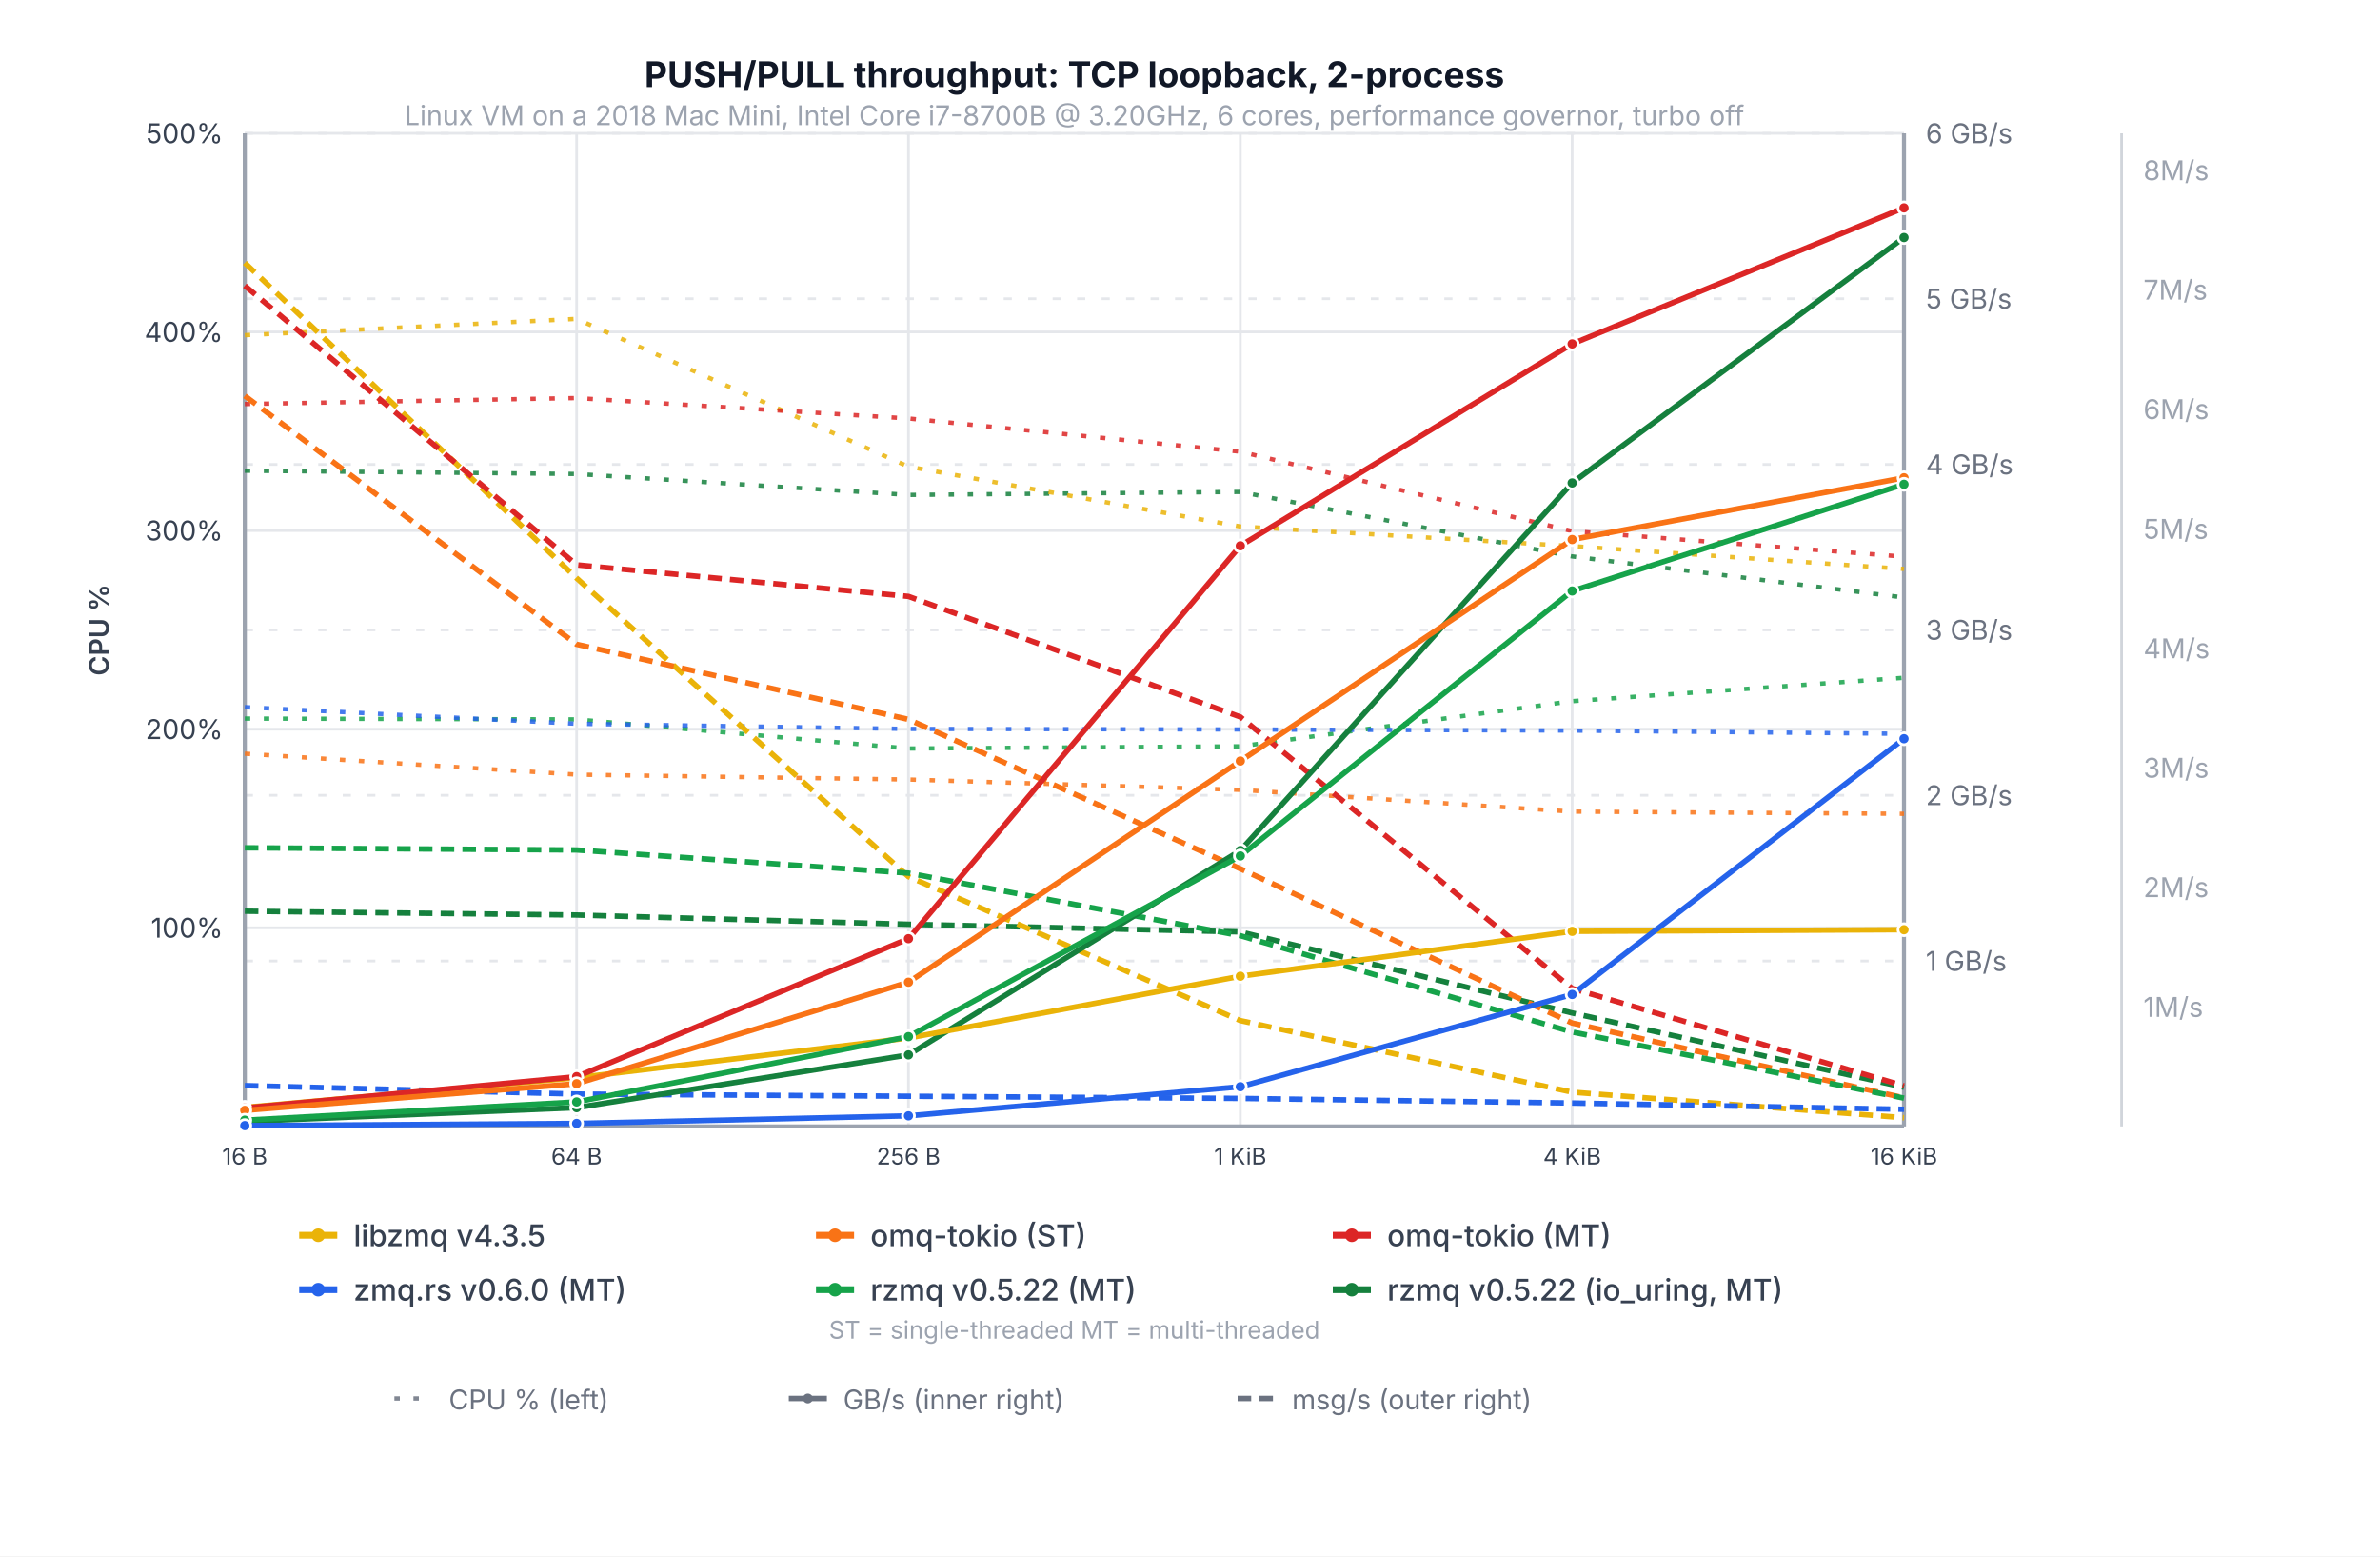
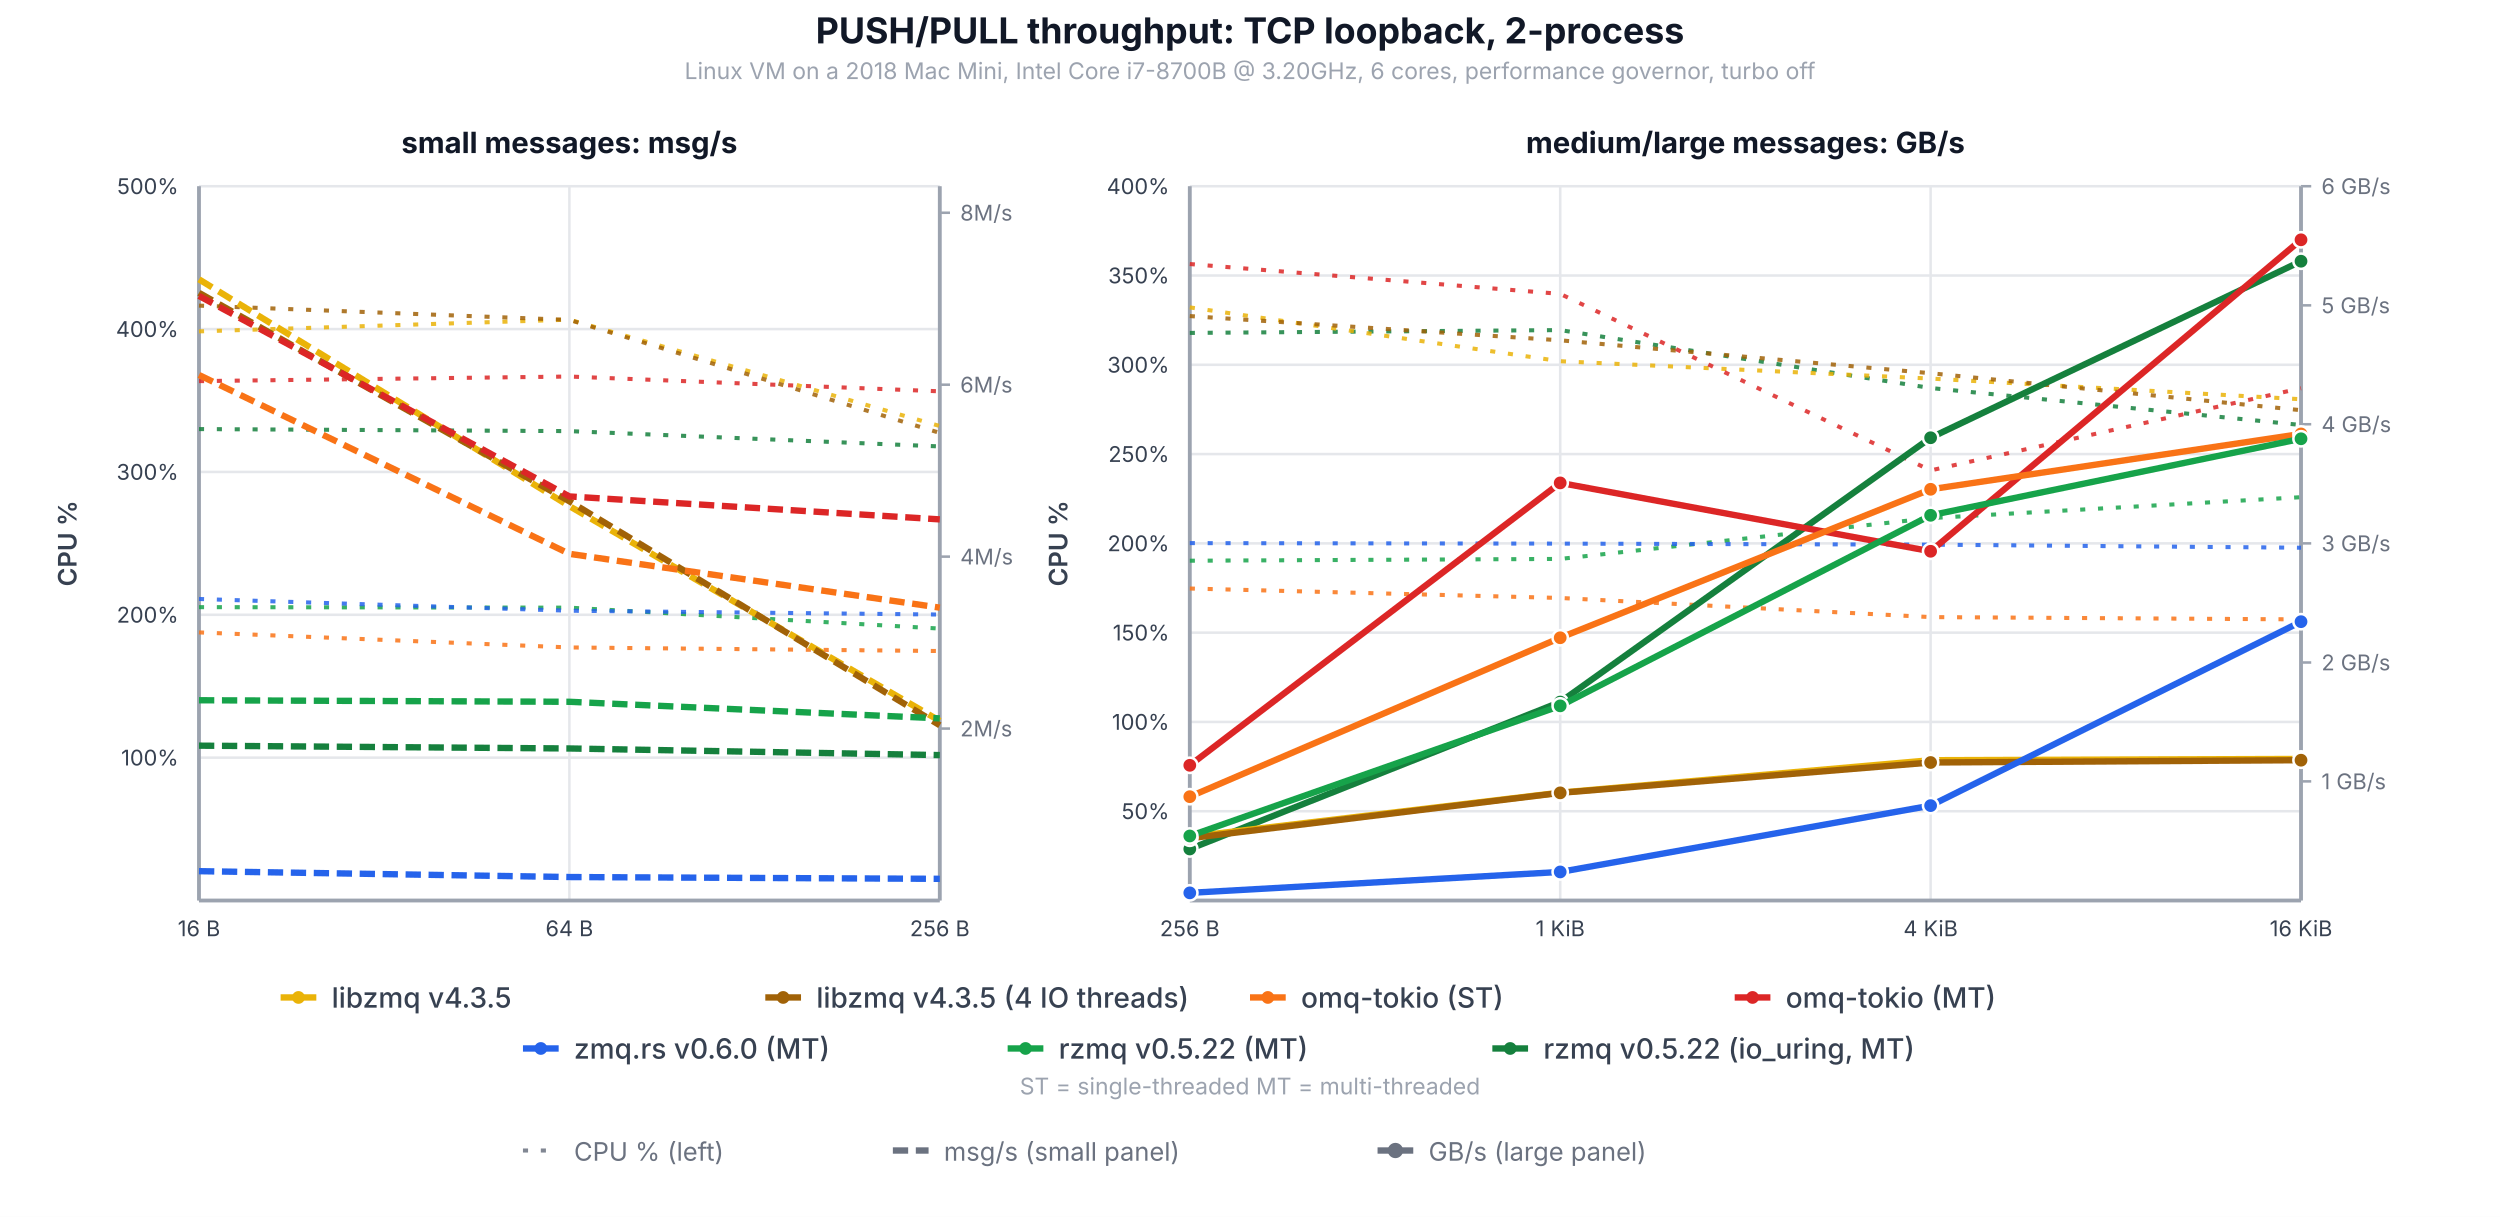
- <svg xmlns="http://www.w3.org/2000/svg" viewBox="0 0 875 572" font-family="system-ui, -apple-system, sans-serif">
-   <rect width="875" height="572" fill="white" />
-   <text x="395.0" y="32.0" text-anchor="middle" fill="#111827" font-size="13" font-weight="700">PUSH/PULL throughput: TCP loopback, 2-process</text>
-   <line x1="90.0" y1="341.0" x2="700.0" y2="341.0" stroke="#e5e7eb" stroke-width="1" />
-   <text x="82.0" y="341.0" text-anchor="end" dominant-baseline="middle" fill="#374151" font-size="10">100%</text>
-   <line x1="90.0" y1="268.0" x2="700.0" y2="268.0" stroke="#e5e7eb" stroke-width="1" />
-   <text x="82.0" y="268.0" text-anchor="end" dominant-baseline="middle" fill="#374151" font-size="10">200%</text>
-   <line x1="90.0" y1="195.0" x2="700.0" y2="195.0" stroke="#e5e7eb" stroke-width="1" />
-   <text x="82.0" y="195.0" text-anchor="end" dominant-baseline="middle" fill="#374151" font-size="10">300%</text>
-   <line x1="90.0" y1="122.0" x2="700.0" y2="122.0" stroke="#e5e7eb" stroke-width="1" />
-   <text x="82.0" y="122.0" text-anchor="end" dominant-baseline="middle" fill="#374151" font-size="10">400%</text>
-   <line x1="90.0" y1="49.0" x2="700.0" y2="49.0" stroke="#e5e7eb" stroke-width="1" />
-   <text x="82.0" y="49.0" text-anchor="end" dominant-baseline="middle" fill="#374151" font-size="10">500%</text>
-   <line x1="90.0" y1="353.2" x2="700.0" y2="353.2" stroke="#e5e7eb" stroke-width="1" stroke-dasharray="3,6" />
-   <text x="708.0" y="353.2" text-anchor="start" dominant-baseline="middle" fill="#6b7280" font-size="10">1 GB/s</text>
-   <line x1="90.0" y1="292.3" x2="700.0" y2="292.3" stroke="#e5e7eb" stroke-width="1" stroke-dasharray="3,6" />
-   <text x="708.0" y="292.3" text-anchor="start" dominant-baseline="middle" fill="#6b7280" font-size="10">2 GB/s</text>
-   <line x1="90.0" y1="231.5" x2="700.0" y2="231.5" stroke="#e5e7eb" stroke-width="1" stroke-dasharray="3,6" />
-   <text x="708.0" y="231.5" text-anchor="start" dominant-baseline="middle" fill="#6b7280" font-size="10">3 GB/s</text>
-   <line x1="90.0" y1="170.7" x2="700.0" y2="170.7" stroke="#e5e7eb" stroke-width="1" stroke-dasharray="3,6" />
-   <text x="708.0" y="170.7" text-anchor="start" dominant-baseline="middle" fill="#6b7280" font-size="10">4 GB/s</text>
-   <line x1="90.0" y1="109.8" x2="700.0" y2="109.8" stroke="#e5e7eb" stroke-width="1" stroke-dasharray="3,6" />
-   <text x="708.0" y="109.8" text-anchor="start" dominant-baseline="middle" fill="#6b7280" font-size="10">5 GB/s</text>
-   <line x1="90.0" y1="49.0" x2="700.0" y2="49.0" stroke="#e5e7eb" stroke-width="1" stroke-dasharray="3,6" />
-   <text x="708.0" y="49.0" text-anchor="start" dominant-baseline="middle" fill="#6b7280" font-size="10">6 GB/s</text>
-   <text x="788.0" y="370.1" text-anchor="start" dominant-baseline="middle" fill="#9ca3af" font-size="10">1M/s</text>
-   <text x="788.0" y="326.1" text-anchor="start" dominant-baseline="middle" fill="#9ca3af" font-size="10">2M/s</text>
-   <text x="788.0" y="282.2" text-anchor="start" dominant-baseline="middle" fill="#9ca3af" font-size="10">3M/s</text>
-   <text x="788.0" y="238.3" text-anchor="start" dominant-baseline="middle" fill="#9ca3af" font-size="10">4M/s</text>
-   <text x="788.0" y="194.4" text-anchor="start" dominant-baseline="middle" fill="#9ca3af" font-size="10">5M/s</text>
-   <text x="788.0" y="150.4" text-anchor="start" dominant-baseline="middle" fill="#9ca3af" font-size="10">6M/s</text>
-   <text x="788.0" y="106.5" text-anchor="start" dominant-baseline="middle" fill="#9ca3af" font-size="10">7M/s</text>
-   <text x="788.0" y="62.6" text-anchor="start" dominant-baseline="middle" fill="#9ca3af" font-size="10">8M/s</text>
-   <line x1="90.0" y1="49.0" x2="90.0" y2="414.0" stroke="#e5e7eb" stroke-width="1" />
-   <line x1="212.0" y1="49.0" x2="212.0" y2="414.0" stroke="#e5e7eb" stroke-width="1" />
-   <line x1="334.0" y1="49.0" x2="334.0" y2="414.0" stroke="#e5e7eb" stroke-width="1" />
-   <line x1="456.0" y1="49.0" x2="456.0" y2="414.0" stroke="#e5e7eb" stroke-width="1" />
-   <line x1="578.0" y1="49.0" x2="578.0" y2="414.0" stroke="#e5e7eb" stroke-width="1" />
-   <line x1="700.0" y1="49.0" x2="700.0" y2="414.0" stroke="#e5e7eb" stroke-width="1" />
-   <line x1="90.0" y1="49.0" x2="90.0" y2="414.0" stroke="#9ca3af" stroke-width="1.5" />
-   <line x1="700.0" y1="49.0" x2="700.0" y2="414.0" stroke="#9ca3af" stroke-width="1.5" />
-   <line x1="90.0" y1="414.0" x2="700.0" y2="414.0" stroke="#9ca3af" stroke-width="1.5" />
-   <line x1="780.0" y1="49.0" x2="780.0" y2="414.0" stroke="#d1d5db" stroke-width="1" />
-   <text x="40.0" y="231.5" text-anchor="middle" fill="#374151" font-size="10" font-weight="600" transform="rotate(-90,40.0,231.5)">CPU %</text>
-   <polyline points="90.0,173.0 212.0,174.2 334.0,181.9 456.0,180.8 578.0,204.5 700.0,219.6" fill="none" stroke="#15803d" stroke-width="1.6" stroke-dasharray="2,5" opacity="0.85" />
-   <polyline points="90.0,123.2 212.0,117.2 334.0,171.5 456.0,193.5 578.0,200.7 700.0,209.1" fill="none" stroke="#eab308" stroke-width="1.6" stroke-dasharray="2,5" opacity="0.85" />
-   <polyline points="90.0,148.5 212.0,146.3 334.0,153.8 456.0,166.0 578.0,195.2 700.0,204.6" fill="none" stroke="#dc2626" stroke-width="1.6" stroke-dasharray="2,5" opacity="0.85" />
-   <polyline points="90.0,277.0 212.0,284.7 334.0,286.5 456.0,290.3 578.0,298.3 700.0,299.1" fill="none" stroke="#f97316" stroke-width="1.6" stroke-dasharray="2,5" opacity="0.85" />
-   <polyline points="90.0,264.1 212.0,264.4 334.0,275.1 456.0,274.3 578.0,257.7 700.0,249.1" fill="none" stroke="#16a34a" stroke-width="1.6" stroke-dasharray="2,5" opacity="0.85" />
-   <polyline points="90.0,259.9 212.0,266.0 334.0,267.9 456.0,268.1 578.0,268.5 700.0,269.7" fill="none" stroke="#2563eb" stroke-width="1.6" stroke-dasharray="2,5" opacity="0.85" />
-   <polyline points="90.0,334.9 212.0,336.3 334.0,339.7 456.0,342.5 578.0,372.3 700.0,399.6" fill="none" stroke="#15803d" stroke-width="2.0" stroke-dasharray="5,3" />
-   <polyline points="90.0,96.6 212.0,212.5 334.0,322.2 456.0,375.1 578.0,401.4 700.0,410.8" fill="none" stroke="#eab308" stroke-width="2.0" stroke-dasharray="5,3" />
-   <polyline points="90.0,105.0 212.0,207.6 334.0,219.2 456.0,263.5 578.0,363.3 700.0,399.1" fill="none" stroke="#dc2626" stroke-width="2.0" stroke-dasharray="5,3" />
-   <polyline points="90.0,145.5 212.0,236.8 334.0,264.4 456.0,319.3 578.0,376.0 700.0,403.5" fill="none" stroke="#f97316" stroke-width="2.0" stroke-dasharray="5,3" />
-   <polyline points="90.0,311.6 212.0,312.4 334.0,320.9 456.0,343.9 578.0,379.3 700.0,403.6" fill="none" stroke="#16a34a" stroke-width="2.0" stroke-dasharray="5,3" />
-   <polyline points="90.0,399.0 212.0,402.1 334.0,402.9 456.0,403.7 578.0,405.4 700.0,407.7" fill="none" stroke="#2563eb" stroke-width="2.0" stroke-dasharray="5,3" />
-   <polyline points="90.0,412.2 212.0,407.1 334.0,387.7 456.0,312.6 578.0,177.5 700.0,87.3" fill="none" stroke="#15803d" stroke-width="2.0" stroke-linecap="round" stroke-linejoin="round" />
-   <circle cx="90.0" cy="412.2" r="2.2" fill="#15803d" stroke="white" stroke-width="1" />
-   <circle cx="212.0" cy="407.1" r="2.2" fill="#15803d" stroke="white" stroke-width="1" />
-   <circle cx="334.0" cy="387.7" r="2.2" fill="#15803d" stroke="white" stroke-width="1" />
-   <circle cx="456.0" cy="312.6" r="2.2" fill="#15803d" stroke="white" stroke-width="1" />
-   <circle cx="578.0" cy="177.5" r="2.2" fill="#15803d" stroke="white" stroke-width="1" />
-   <circle cx="700.0" cy="87.3" r="2.2" fill="#15803d" stroke="white" stroke-width="1" />
-   <polyline points="90.0,407.0 212.0,396.1 334.0,381.5 456.0,358.8 578.0,342.3 700.0,341.7" fill="none" stroke="#eab308" stroke-width="2.0" stroke-linecap="round" stroke-linejoin="round" />
-   <circle cx="90.0" cy="407.0" r="2.2" fill="#eab308" stroke="white" stroke-width="1" />
-   <circle cx="212.0" cy="396.1" r="2.2" fill="#eab308" stroke="white" stroke-width="1" />
-   <circle cx="334.0" cy="381.5" r="2.2" fill="#eab308" stroke="white" stroke-width="1" />
-   <circle cx="456.0" cy="358.8" r="2.2" fill="#eab308" stroke="white" stroke-width="1" />
-   <circle cx="578.0" cy="342.3" r="2.2" fill="#eab308" stroke="white" stroke-width="1" />
-   <circle cx="700.0" cy="341.7" r="2.2" fill="#eab308" stroke="white" stroke-width="1" />
-   <polyline points="90.0,407.2 212.0,395.7 334.0,345.0 456.0,200.6 578.0,126.4 700.0,76.4" fill="none" stroke="#dc2626" stroke-width="2.0" stroke-linecap="round" stroke-linejoin="round" />
-   <circle cx="90.0" cy="407.2" r="2.2" fill="#dc2626" stroke="white" stroke-width="1" />
-   <circle cx="212.0" cy="395.7" r="2.2" fill="#dc2626" stroke="white" stroke-width="1" />
-   <circle cx="334.0" cy="345.0" r="2.2" fill="#dc2626" stroke="white" stroke-width="1" />
-   <circle cx="456.0" cy="200.6" r="2.2" fill="#dc2626" stroke="white" stroke-width="1" />
-   <circle cx="578.0" cy="126.4" r="2.2" fill="#dc2626" stroke="white" stroke-width="1" />
-   <circle cx="700.0" cy="76.4" r="2.2" fill="#dc2626" stroke="white" stroke-width="1" />
-   <polyline points="90.0,408.1 212.0,398.3 334.0,361.0 456.0,279.7 578.0,198.3 700.0,175.6" fill="none" stroke="#f97316" stroke-width="2.0" stroke-linecap="round" stroke-linejoin="round" />
-   <circle cx="90.0" cy="408.1" r="2.2" fill="#f97316" stroke="white" stroke-width="1" />
-   <circle cx="212.0" cy="398.3" r="2.2" fill="#f97316" stroke="white" stroke-width="1" />
-   <circle cx="334.0" cy="361.0" r="2.2" fill="#f97316" stroke="white" stroke-width="1" />
-   <circle cx="456.0" cy="279.7" r="2.2" fill="#f97316" stroke="white" stroke-width="1" />
-   <circle cx="578.0" cy="198.3" r="2.2" fill="#f97316" stroke="white" stroke-width="1" />
-   <circle cx="700.0" cy="175.6" r="2.2" fill="#f97316" stroke="white" stroke-width="1" />
-   <polyline points="90.0,411.7 212.0,405.0 334.0,381.0 456.0,314.6 578.0,217.2 700.0,178.0" fill="none" stroke="#16a34a" stroke-width="2.0" stroke-linecap="round" stroke-linejoin="round" />
-   <circle cx="90.0" cy="411.7" r="2.2" fill="#16a34a" stroke="white" stroke-width="1" />
-   <circle cx="212.0" cy="405.0" r="2.2" fill="#16a34a" stroke="white" stroke-width="1" />
-   <circle cx="334.0" cy="381.0" r="2.2" fill="#16a34a" stroke="white" stroke-width="1" />
-   <circle cx="456.0" cy="314.6" r="2.2" fill="#16a34a" stroke="white" stroke-width="1" />
-   <circle cx="578.0" cy="217.2" r="2.2" fill="#16a34a" stroke="white" stroke-width="1" />
-   <circle cx="700.0" cy="178.0" r="2.2" fill="#16a34a" stroke="white" stroke-width="1" />
-   <polyline points="90.0,413.7 212.0,412.9 334.0,410.1 456.0,399.4 578.0,365.5 700.0,271.5" fill="none" stroke="#2563eb" stroke-width="2.0" stroke-linecap="round" stroke-linejoin="round" />
-   <circle cx="90.0" cy="413.7" r="2.2" fill="#2563eb" stroke="white" stroke-width="1" />
-   <circle cx="212.0" cy="412.9" r="2.2" fill="#2563eb" stroke="white" stroke-width="1" />
-   <circle cx="334.0" cy="410.1" r="2.2" fill="#2563eb" stroke="white" stroke-width="1" />
-   <circle cx="456.0" cy="399.4" r="2.2" fill="#2563eb" stroke="white" stroke-width="1" />
-   <circle cx="578.0" cy="365.5" r="2.2" fill="#2563eb" stroke="white" stroke-width="1" />
-   <circle cx="700.0" cy="271.5" r="2.2" fill="#2563eb" stroke="white" stroke-width="1" />
-   <text x="90.0" y="428.0" text-anchor="middle" fill="#374151" font-size="8.5">16 B</text>
-   <text x="212.0" y="428.0" text-anchor="middle" fill="#374151" font-size="8.5">64 B</text>
-   <text x="334.0" y="428.0" text-anchor="middle" fill="#374151" font-size="8.5">256 B</text>
-   <text x="456.0" y="428.0" text-anchor="middle" fill="#374151" font-size="8.5">1 KiB</text>
-   <text x="578.0" y="428.0" text-anchor="middle" fill="#374151" font-size="8.5">4 KiB</text>
-   <text x="700.0" y="428.0" text-anchor="middle" fill="#374151" font-size="8.5">16 KiB</text>
-   <text x="395.0" y="46" text-anchor="middle" fill="#9ca3af" font-size="10">Linux VM on a 2018 Mac Mini, Intel Core i7-8700B @ 3.20GHz, 6 cores, performance governor, turbo off</text>
-   <line x1="110" y1="454" x2="124" y2="454" stroke="#eab308" stroke-width="2.5" />
-   <circle cx="117" cy="454" r="2.5" fill="#eab308" />
-   <text x="130" y="458" fill="#374151" font-size="11" font-weight="500">libzmq v4.3.5</text>
-   <line x1="300" y1="454" x2="314" y2="454" stroke="#f97316" stroke-width="2.5" />
-   <circle cx="307" cy="454" r="2.5" fill="#f97316" />
-   <text x="320" y="458" fill="#374151" font-size="11" font-weight="500">omq-tokio (ST)</text>
-   <line x1="490" y1="454" x2="504" y2="454" stroke="#dc2626" stroke-width="2.5" />
-   <circle cx="497" cy="454" r="2.5" fill="#dc2626" />
-   <text x="510" y="458" fill="#374151" font-size="11" font-weight="500">omq-tokio (MT)</text>
-   <line x1="110" y1="474" x2="124" y2="474" stroke="#2563eb" stroke-width="2.5" />
-   <circle cx="117" cy="474" r="2.5" fill="#2563eb" />
-   <text x="130" y="478" fill="#374151" font-size="11" font-weight="500">zmq.rs v0.6.0 (MT)</text>
-   <line x1="300" y1="474" x2="314" y2="474" stroke="#16a34a" stroke-width="2.5" />
-   <circle cx="307" cy="474" r="2.5" fill="#16a34a" />
-   <text x="320" y="478" fill="#374151" font-size="11" font-weight="500">rzmq v0.5.22 (MT)</text>
-   <line x1="490" y1="474" x2="504" y2="474" stroke="#15803d" stroke-width="2.5" />
-   <circle cx="497" cy="474" r="2.5" fill="#15803d" />
-   <text x="510" y="478" fill="#374151" font-size="11" font-weight="500">rzmq v0.5.22 (io_uring, MT)</text>
-   <text x="395.0" y="492" text-anchor="middle" fill="#9ca3af" font-size="9">ST = single-threaded   MT = multi-threaded</text>
-   <line x1="145" y1="514" x2="159" y2="514" stroke="#6b7280" stroke-width="1.6" stroke-dasharray="2,5" opacity="0.85" />
-   <text x="165" y="518" fill="#6b7280" font-size="10">CPU % (left)</text>
-   <line x1="290" y1="514" x2="304" y2="514" stroke="#6b7280" stroke-width="2.0" />
-   <circle cx="297" cy="514" r="1.8" fill="#6b7280" />
-   <text x="310" y="518" fill="#6b7280" font-size="10">GB/s (inner right)</text>
-   <line x1="455" y1="514" x2="469" y2="514" stroke="#6b7280" stroke-width="2.0" stroke-dasharray="5,3" />
-   <text x="475" y="518" fill="#6b7280" font-size="10">msg/s (outer right)</text>
+ <svg xmlns="http://www.w3.org/2000/svg" viewBox="0 0 980 477" font-family="system-ui, -apple-system, sans-serif">
+   <rect width="980" height="477" fill="white" />
+   <text x="490.0" y="17.0" text-anchor="middle" fill="#111827" font-size="14" font-weight="700">PUSH/PULL throughput: TCP loopback, 2-process</text>
+   <text x="490.0" y="31.0" text-anchor="middle" fill="#9ca3af" font-size="9">Linux VM on a 2018 Mac Mini, Intel Core i7-8700B @ 3.20GHz, 6 cores, performance governor, turbo off</text>
+   <text x="223.2" y="60.0" text-anchor="middle" fill="#111827" font-size="11.5" font-weight="700">small messages: msg/s</text>
+   <line x1="78.0" y1="297.0" x2="368.4" y2="297.0" stroke="#e5e7eb" stroke-width="1" />
+   <text x="70.0" y="297.0" text-anchor="end" dominant-baseline="middle" fill="#374151" font-size="8.5">100%</text>
+   <line x1="78.0" y1="241.0" x2="368.4" y2="241.0" stroke="#e5e7eb" stroke-width="1" />
+   <text x="70.0" y="241.0" text-anchor="end" dominant-baseline="middle" fill="#374151" font-size="8.5">200%</text>
+   <line x1="78.0" y1="185.0" x2="368.4" y2="185.0" stroke="#e5e7eb" stroke-width="1" />
+   <text x="70.0" y="185.0" text-anchor="end" dominant-baseline="middle" fill="#374151" font-size="8.5">300%</text>
+   <line x1="78.0" y1="129.0" x2="368.4" y2="129.0" stroke="#e5e7eb" stroke-width="1" />
+   <text x="70.0" y="129.0" text-anchor="end" dominant-baseline="middle" fill="#374151" font-size="8.5">400%</text>
+   <line x1="78.0" y1="73.0" x2="368.4" y2="73.0" stroke="#e5e7eb" stroke-width="1" />
+   <text x="70.0" y="73.0" text-anchor="end" dominant-baseline="middle" fill="#374151" font-size="8.5">500%</text>
+   <line x1="368.4" y1="285.6" x2="372.4" y2="285.6" stroke="#9ca3af" stroke-width="1" />
+   <text x="376.4" y="285.6" text-anchor="start" dominant-baseline="middle" fill="#6b7280" font-size="8.5">2M/s</text>
+   <line x1="368.4" y1="218.2" x2="372.4" y2="218.2" stroke="#9ca3af" stroke-width="1" />
+   <text x="376.4" y="218.2" text-anchor="start" dominant-baseline="middle" fill="#6b7280" font-size="8.5">4M/s</text>
+   <line x1="368.4" y1="150.8" x2="372.4" y2="150.8" stroke="#9ca3af" stroke-width="1" />
+   <text x="376.4" y="150.8" text-anchor="start" dominant-baseline="middle" fill="#6b7280" font-size="8.5">6M/s</text>
+   <line x1="368.4" y1="83.4" x2="372.4" y2="83.4" stroke="#9ca3af" stroke-width="1" />
+   <text x="376.4" y="83.4" text-anchor="start" dominant-baseline="middle" fill="#6b7280" font-size="8.5">8M/s</text>
+   <line x1="78.0" y1="73.0" x2="78.0" y2="353.0" stroke="#e5e7eb" stroke-width="1" />
+   <line x1="223.2" y1="73.0" x2="223.2" y2="353.0" stroke="#e5e7eb" stroke-width="1" />
+   <line x1="368.4" y1="73.0" x2="368.4" y2="353.0" stroke="#e5e7eb" stroke-width="1" />
+   <line x1="78.0" y1="73.0" x2="78.0" y2="353.0" stroke="#9ca3af" stroke-width="1.5" />
+   <line x1="368.4" y1="73.0" x2="368.4" y2="353.0" stroke="#9ca3af" stroke-width="1.5" />
+   <line x1="78.0" y1="353.0" x2="368.4" y2="353.0" stroke="#9ca3af" stroke-width="1.5" />
+   <text x="30.0" y="213.0" text-anchor="middle" fill="#374151" font-size="10" font-weight="600" transform="rotate(-90,30.0,213.0)">CPU %</text>
+   <polyline points="78.0,168.2 223.2,169.0 368.4,175.0" fill="none" stroke="#15803d" stroke-width="1.6" stroke-dasharray="2,5" opacity="0.85" />
+   <polyline points="78.0,129.9 223.2,125.3 368.4,167.0" fill="none" stroke="#eab308" stroke-width="1.6" stroke-dasharray="2,5" opacity="0.85" />
+   <polyline points="78.0,119.8 223.2,125.4 368.4,169.7" fill="none" stroke="#a16207" stroke-width="1.6" stroke-dasharray="2,5" opacity="0.85" />
+   <polyline points="78.0,149.4 223.2,147.6 368.4,153.4" fill="none" stroke="#dc2626" stroke-width="1.6" stroke-dasharray="2,5" opacity="0.85" />
+   <polyline points="78.0,247.9 223.2,253.8 368.4,255.2" fill="none" stroke="#f97316" stroke-width="1.6" stroke-dasharray="2,5" opacity="0.85" />
+   <polyline points="78.0,238.0 223.2,238.2 368.4,246.4" fill="none" stroke="#16a34a" stroke-width="1.6" stroke-dasharray="2,5" opacity="0.85" />
+   <polyline points="78.0,234.8 223.2,239.4 368.4,240.9" fill="none" stroke="#2563eb" stroke-width="1.6" stroke-dasharray="2,5" opacity="0.85" />
+   <polyline points="78.0,292.3 223.2,293.4 368.4,296.0" fill="none" stroke="#15803d" stroke-width="2.5" stroke-dasharray="6,3" />
+   <polyline points="78.0,109.5 223.2,198.4 368.4,282.6" fill="none" stroke="#eab308" stroke-width="2.5" stroke-dasharray="6,3" />
+   <polyline points="78.0,114.8 223.2,196.5 368.4,284.3" fill="none" stroke="#a16207" stroke-width="2.5" stroke-dasharray="6,3" />
+   <polyline points="78.0,116.0 223.2,194.6 368.4,203.6" fill="none" stroke="#dc2626" stroke-width="2.5" stroke-dasharray="6,3" />
+   <polyline points="78.0,147.0 223.2,217.1 368.4,238.2" fill="none" stroke="#f97316" stroke-width="2.5" stroke-dasharray="6,3" />
+   <polyline points="78.0,274.5 223.2,275.1 368.4,281.6" fill="none" stroke="#16a34a" stroke-width="2.5" stroke-dasharray="6,3" />
+   <polyline points="78.0,341.5 223.2,343.8 368.4,344.5" fill="none" stroke="#2563eb" stroke-width="2.5" stroke-dasharray="6,3" />
+   <text x="78.0" y="367.0" text-anchor="middle" fill="#374151" font-size="8.5">16 B</text>
+   <text x="223.2" y="367.0" text-anchor="middle" fill="#374151" font-size="8.5">64 B</text>
+   <text x="368.4" y="367.0" text-anchor="middle" fill="#374151" font-size="8.5">256 B</text>
+   <text x="684.2" y="60.0" text-anchor="middle" fill="#111827" font-size="11.5" font-weight="700">medium/large messages: GB/s</text>
+   <line x1="466.4" y1="318.0" x2="902.0" y2="318.0" stroke="#e5e7eb" stroke-width="1" />
+   <text x="458.4" y="318.0" text-anchor="end" dominant-baseline="middle" fill="#374151" font-size="8.5">50%</text>
+   <line x1="466.4" y1="283.0" x2="902.0" y2="283.0" stroke="#e5e7eb" stroke-width="1" />
+   <text x="458.4" y="283.0" text-anchor="end" dominant-baseline="middle" fill="#374151" font-size="8.5">100%</text>
+   <line x1="466.4" y1="248.0" x2="902.0" y2="248.0" stroke="#e5e7eb" stroke-width="1" />
+   <text x="458.4" y="248.0" text-anchor="end" dominant-baseline="middle" fill="#374151" font-size="8.5">150%</text>
+   <line x1="466.4" y1="213.0" x2="902.0" y2="213.0" stroke="#e5e7eb" stroke-width="1" />
+   <text x="458.4" y="213.0" text-anchor="end" dominant-baseline="middle" fill="#374151" font-size="8.5">200%</text>
+   <line x1="466.4" y1="178.0" x2="902.0" y2="178.0" stroke="#e5e7eb" stroke-width="1" />
+   <text x="458.4" y="178.0" text-anchor="end" dominant-baseline="middle" fill="#374151" font-size="8.5">250%</text>
+   <line x1="466.4" y1="143.0" x2="902.0" y2="143.0" stroke="#e5e7eb" stroke-width="1" />
+   <text x="458.4" y="143.0" text-anchor="end" dominant-baseline="middle" fill="#374151" font-size="8.5">300%</text>
+   <line x1="466.4" y1="108.0" x2="902.0" y2="108.0" stroke="#e5e7eb" stroke-width="1" />
+   <text x="458.4" y="108.0" text-anchor="end" dominant-baseline="middle" fill="#374151" font-size="8.5">350%</text>
+   <line x1="466.4" y1="73.0" x2="902.0" y2="73.0" stroke="#e5e7eb" stroke-width="1" />
+   <text x="458.4" y="73.0" text-anchor="end" dominant-baseline="middle" fill="#374151" font-size="8.5">400%</text>
+   <line x1="902.0" y1="306.3" x2="906.0" y2="306.3" stroke="#9ca3af" stroke-width="1" />
+   <text x="910.0" y="306.3" text-anchor="start" dominant-baseline="middle" fill="#6b7280" font-size="8.5">1 GB/s</text>
+   <line x1="902.0" y1="259.7" x2="906.0" y2="259.7" stroke="#9ca3af" stroke-width="1" />
+   <text x="910.0" y="259.7" text-anchor="start" dominant-baseline="middle" fill="#6b7280" font-size="8.5">2 GB/s</text>
+   <line x1="902.0" y1="213.0" x2="906.0" y2="213.0" stroke="#9ca3af" stroke-width="1" />
+   <text x="910.0" y="213.0" text-anchor="start" dominant-baseline="middle" fill="#6b7280" font-size="8.5">3 GB/s</text>
+   <line x1="902.0" y1="166.3" x2="906.0" y2="166.3" stroke="#9ca3af" stroke-width="1" />
+   <text x="910.0" y="166.3" text-anchor="start" dominant-baseline="middle" fill="#6b7280" font-size="8.5">4 GB/s</text>
+   <line x1="902.0" y1="119.7" x2="906.0" y2="119.7" stroke="#9ca3af" stroke-width="1" />
+   <text x="910.0" y="119.7" text-anchor="start" dominant-baseline="middle" fill="#6b7280" font-size="8.5">5 GB/s</text>
+   <line x1="902.0" y1="73.0" x2="906.0" y2="73.0" stroke="#9ca3af" stroke-width="1" />
+   <text x="910.0" y="73.0" text-anchor="start" dominant-baseline="middle" fill="#6b7280" font-size="8.5">6 GB/s</text>
+   <line x1="466.4" y1="73.0" x2="466.4" y2="353.0" stroke="#e5e7eb" stroke-width="1" />
+   <line x1="611.6" y1="73.0" x2="611.6" y2="353.0" stroke="#e5e7eb" stroke-width="1" />
+   <line x1="756.8" y1="73.0" x2="756.8" y2="353.0" stroke="#e5e7eb" stroke-width="1" />
+   <line x1="902.0" y1="73.0" x2="902.0" y2="353.0" stroke="#e5e7eb" stroke-width="1" />
+   <line x1="466.4" y1="73.0" x2="466.4" y2="353.0" stroke="#9ca3af" stroke-width="1.5" />
+   <line x1="902.0" y1="73.0" x2="902.0" y2="353.0" stroke="#9ca3af" stroke-width="1.5" />
+   <line x1="466.4" y1="353.0" x2="902.0" y2="353.0" stroke="#9ca3af" stroke-width="1.5" />
+   <text x="418.4" y="213.0" text-anchor="middle" fill="#374151" font-size="10" font-weight="600" transform="rotate(-90,418.4,213.0)">CPU %</text>
+   <polyline points="466.4,130.5 611.6,129.4 756.8,152.1 902.0,166.6" fill="none" stroke="#15803d" stroke-width="1.6" stroke-dasharray="2,5" opacity="0.85" />
+   <polyline points="466.4,120.5 611.6,141.6 756.8,148.4 902.0,156.5" fill="none" stroke="#eab308" stroke-width="1.6" stroke-dasharray="2,5" opacity="0.85" />
+   <polyline points="466.4,123.9 611.6,133.4 756.8,146.3 902.0,160.8" fill="none" stroke="#a16207" stroke-width="1.6" stroke-dasharray="2,5" opacity="0.85" />
+   <polyline points="466.4,103.5 611.6,115.2 756.8,184.4 902.0,152.2" fill="none" stroke="#dc2626" stroke-width="1.6" stroke-dasharray="2,5" opacity="0.85" />
+   <polyline points="466.4,230.7 611.6,234.4 756.8,241.9 902.0,242.8" fill="none" stroke="#f97316" stroke-width="1.6" stroke-dasharray="2,5" opacity="0.85" />
+   <polyline points="466.4,219.8 611.6,219.1 756.8,203.1 902.0,194.9" fill="none" stroke="#16a34a" stroke-width="1.6" stroke-dasharray="2,5" opacity="0.85" />
+   <polyline points="466.4,212.9 611.6,213.1 756.8,213.5 902.0,214.7" fill="none" stroke="#2563eb" stroke-width="1.6" stroke-dasharray="2,5" opacity="0.85" />
+   <polyline points="466.4,332.8 611.6,275.2 756.8,171.6 902.0,102.4" fill="none" stroke="#15803d" stroke-width="2.5" stroke-linecap="round" stroke-linejoin="round" />
+   <circle cx="466.4" cy="332.8" r="3" fill="#15803d" stroke="white" stroke-width="1" />
+   <circle cx="611.6" cy="275.2" r="3" fill="#15803d" stroke="white" stroke-width="1" />
+   <circle cx="756.8" cy="171.6" r="3" fill="#15803d" stroke="white" stroke-width="1" />
+   <circle cx="902.0" cy="102.4" r="3" fill="#15803d" stroke="white" stroke-width="1" />
+   <polyline points="466.4,328.0 611.6,310.7 756.8,298.0 902.0,297.5" fill="none" stroke="#eab308" stroke-width="2.5" stroke-linecap="round" stroke-linejoin="round" />
+   <circle cx="466.4" cy="328.0" r="3" fill="#eab308" stroke="white" stroke-width="1" />
+   <circle cx="611.6" cy="310.7" r="3" fill="#eab308" stroke="white" stroke-width="1" />
+   <circle cx="756.8" cy="298.0" r="3" fill="#eab308" stroke="white" stroke-width="1" />
+   <circle cx="902.0" cy="297.5" r="3" fill="#eab308" stroke="white" stroke-width="1" />
+   <polyline points="466.4,328.6 611.6,310.8 756.8,298.9 902.0,298.0" fill="none" stroke="#a16207" stroke-width="2.5" stroke-linecap="round" stroke-linejoin="round" />
+   <circle cx="466.4" cy="328.6" r="3" fill="#a16207" stroke="white" stroke-width="1" />
+   <circle cx="611.6" cy="310.8" r="3" fill="#a16207" stroke="white" stroke-width="1" />
+   <circle cx="756.8" cy="298.9" r="3" fill="#a16207" stroke="white" stroke-width="1" />
+   <circle cx="902.0" cy="298.0" r="3" fill="#a16207" stroke="white" stroke-width="1" />
+   <polyline points="466.4,300.0 611.6,189.3 756.8,216.1 902.0,94.0" fill="none" stroke="#dc2626" stroke-width="2.5" stroke-linecap="round" stroke-linejoin="round" />
+   <circle cx="466.4" cy="300.0" r="3" fill="#dc2626" stroke="white" stroke-width="1" />
+   <circle cx="611.6" cy="189.3" r="3" fill="#dc2626" stroke="white" stroke-width="1" />
+   <circle cx="756.8" cy="216.1" r="3" fill="#dc2626" stroke="white" stroke-width="1" />
+   <circle cx="902.0" cy="94.0" r="3" fill="#dc2626" stroke="white" stroke-width="1" />
+   <polyline points="466.4,312.3 611.6,250.0 756.8,191.8 902.0,170.1" fill="none" stroke="#f97316" stroke-width="2.5" stroke-linecap="round" stroke-linejoin="round" />
+   <circle cx="466.4" cy="312.3" r="3" fill="#f97316" stroke="white" stroke-width="1" />
+   <circle cx="611.6" cy="250.0" r="3" fill="#f97316" stroke="white" stroke-width="1" />
+   <circle cx="756.8" cy="191.8" r="3" fill="#f97316" stroke="white" stroke-width="1" />
+   <circle cx="902.0" cy="170.1" r="3" fill="#f97316" stroke="white" stroke-width="1" />
+   <polyline points="466.4,327.7 611.6,276.7 756.8,202.0 902.0,172.0" fill="none" stroke="#16a34a" stroke-width="2.5" stroke-linecap="round" stroke-linejoin="round" />
+   <circle cx="466.4" cy="327.7" r="3" fill="#16a34a" stroke="white" stroke-width="1" />
+   <circle cx="611.6" cy="276.7" r="3" fill="#16a34a" stroke="white" stroke-width="1" />
+   <circle cx="756.8" cy="202.0" r="3" fill="#16a34a" stroke="white" stroke-width="1" />
+   <circle cx="902.0" cy="172.0" r="3" fill="#16a34a" stroke="white" stroke-width="1" />
+   <polyline points="466.4,350.0 611.6,341.8 756.8,315.8 902.0,243.7" fill="none" stroke="#2563eb" stroke-width="2.5" stroke-linecap="round" stroke-linejoin="round" />
+   <circle cx="466.4" cy="350.0" r="3" fill="#2563eb" stroke="white" stroke-width="1" />
+   <circle cx="611.6" cy="341.8" r="3" fill="#2563eb" stroke="white" stroke-width="1" />
+   <circle cx="756.8" cy="315.8" r="3" fill="#2563eb" stroke="white" stroke-width="1" />
+   <circle cx="902.0" cy="243.7" r="3" fill="#2563eb" stroke="white" stroke-width="1" />
+   <text x="466.4" y="367.0" text-anchor="middle" fill="#374151" font-size="8.5">256 B</text>
+   <text x="611.6" y="367.0" text-anchor="middle" fill="#374151" font-size="8.5">1 KiB</text>
+   <text x="756.8" y="367.0" text-anchor="middle" fill="#374151" font-size="8.5">4 KiB</text>
+   <text x="902.0" y="367.0" text-anchor="middle" fill="#374151" font-size="8.5">16 KiB</text>
+   <line x1="110" y1="391" x2="124" y2="391" stroke="#eab308" stroke-width="2.5" />
+   <circle cx="117" cy="391" r="2.5" fill="#eab308" />
+   <text x="130" y="395" fill="#374151" font-size="11" font-weight="500">libzmq v4.3.5</text>
+   <line x1="300" y1="391" x2="314" y2="391" stroke="#a16207" stroke-width="2.5" />
+   <circle cx="307" cy="391" r="2.5" fill="#a16207" />
+   <text x="320" y="395" fill="#374151" font-size="11" font-weight="500">libzmq v4.3.5 (4 IO threads)</text>
+   <line x1="490" y1="391" x2="504" y2="391" stroke="#f97316" stroke-width="2.5" />
+   <circle cx="497" cy="391" r="2.5" fill="#f97316" />
+   <text x="510" y="395" fill="#374151" font-size="11" font-weight="500">omq-tokio (ST)</text>
+   <line x1="680" y1="391" x2="694" y2="391" stroke="#dc2626" stroke-width="2.5" />
+   <circle cx="687" cy="391" r="2.5" fill="#dc2626" />
+   <text x="700" y="395" fill="#374151" font-size="11" font-weight="500">omq-tokio (MT)</text>
+   <line x1="205" y1="411" x2="219" y2="411" stroke="#2563eb" stroke-width="2.5" />
+   <circle cx="212" cy="411" r="2.5" fill="#2563eb" />
+   <text x="225" y="415" fill="#374151" font-size="11" font-weight="500">zmq.rs v0.6.0 (MT)</text>
+   <line x1="395" y1="411" x2="409" y2="411" stroke="#16a34a" stroke-width="2.5" />
+   <circle cx="402" cy="411" r="2.5" fill="#16a34a" />
+   <text x="415" y="415" fill="#374151" font-size="11" font-weight="500">rzmq v0.5.22 (MT)</text>
+   <line x1="585" y1="411" x2="599" y2="411" stroke="#15803d" stroke-width="2.5" />
+   <circle cx="592" cy="411" r="2.5" fill="#15803d" />
+   <text x="605" y="415" fill="#374151" font-size="11" font-weight="500">rzmq v0.5.22 (io_uring, MT)</text>
+   <text x="490.0" y="429" text-anchor="middle" fill="#9ca3af" font-size="9">ST = single-threaded   MT = multi-threaded</text>
+   <line x1="205" y1="451" x2="219" y2="451" stroke="#6b7280" stroke-width="1.6" stroke-dasharray="2,5" opacity="0.85" />
+   <text x="225" y="455" fill="#6b7280" font-size="10">CPU % (left)</text>
+   <line x1="350" y1="451" x2="364" y2="451" stroke="#6b7280" stroke-width="2.5" stroke-dasharray="6,3" />
+   <text x="370" y="455" fill="#6b7280" font-size="10">msg/s (small panel)</text>
+   <line x1="540" y1="451" x2="554" y2="451" stroke="#6b7280" stroke-width="2.5" />
+   <circle cx="547" cy="451" r="3.0" fill="#6b7280" />
+   <text x="560" y="455" fill="#6b7280" font-size="10">GB/s (large panel)</text>
</svg>
